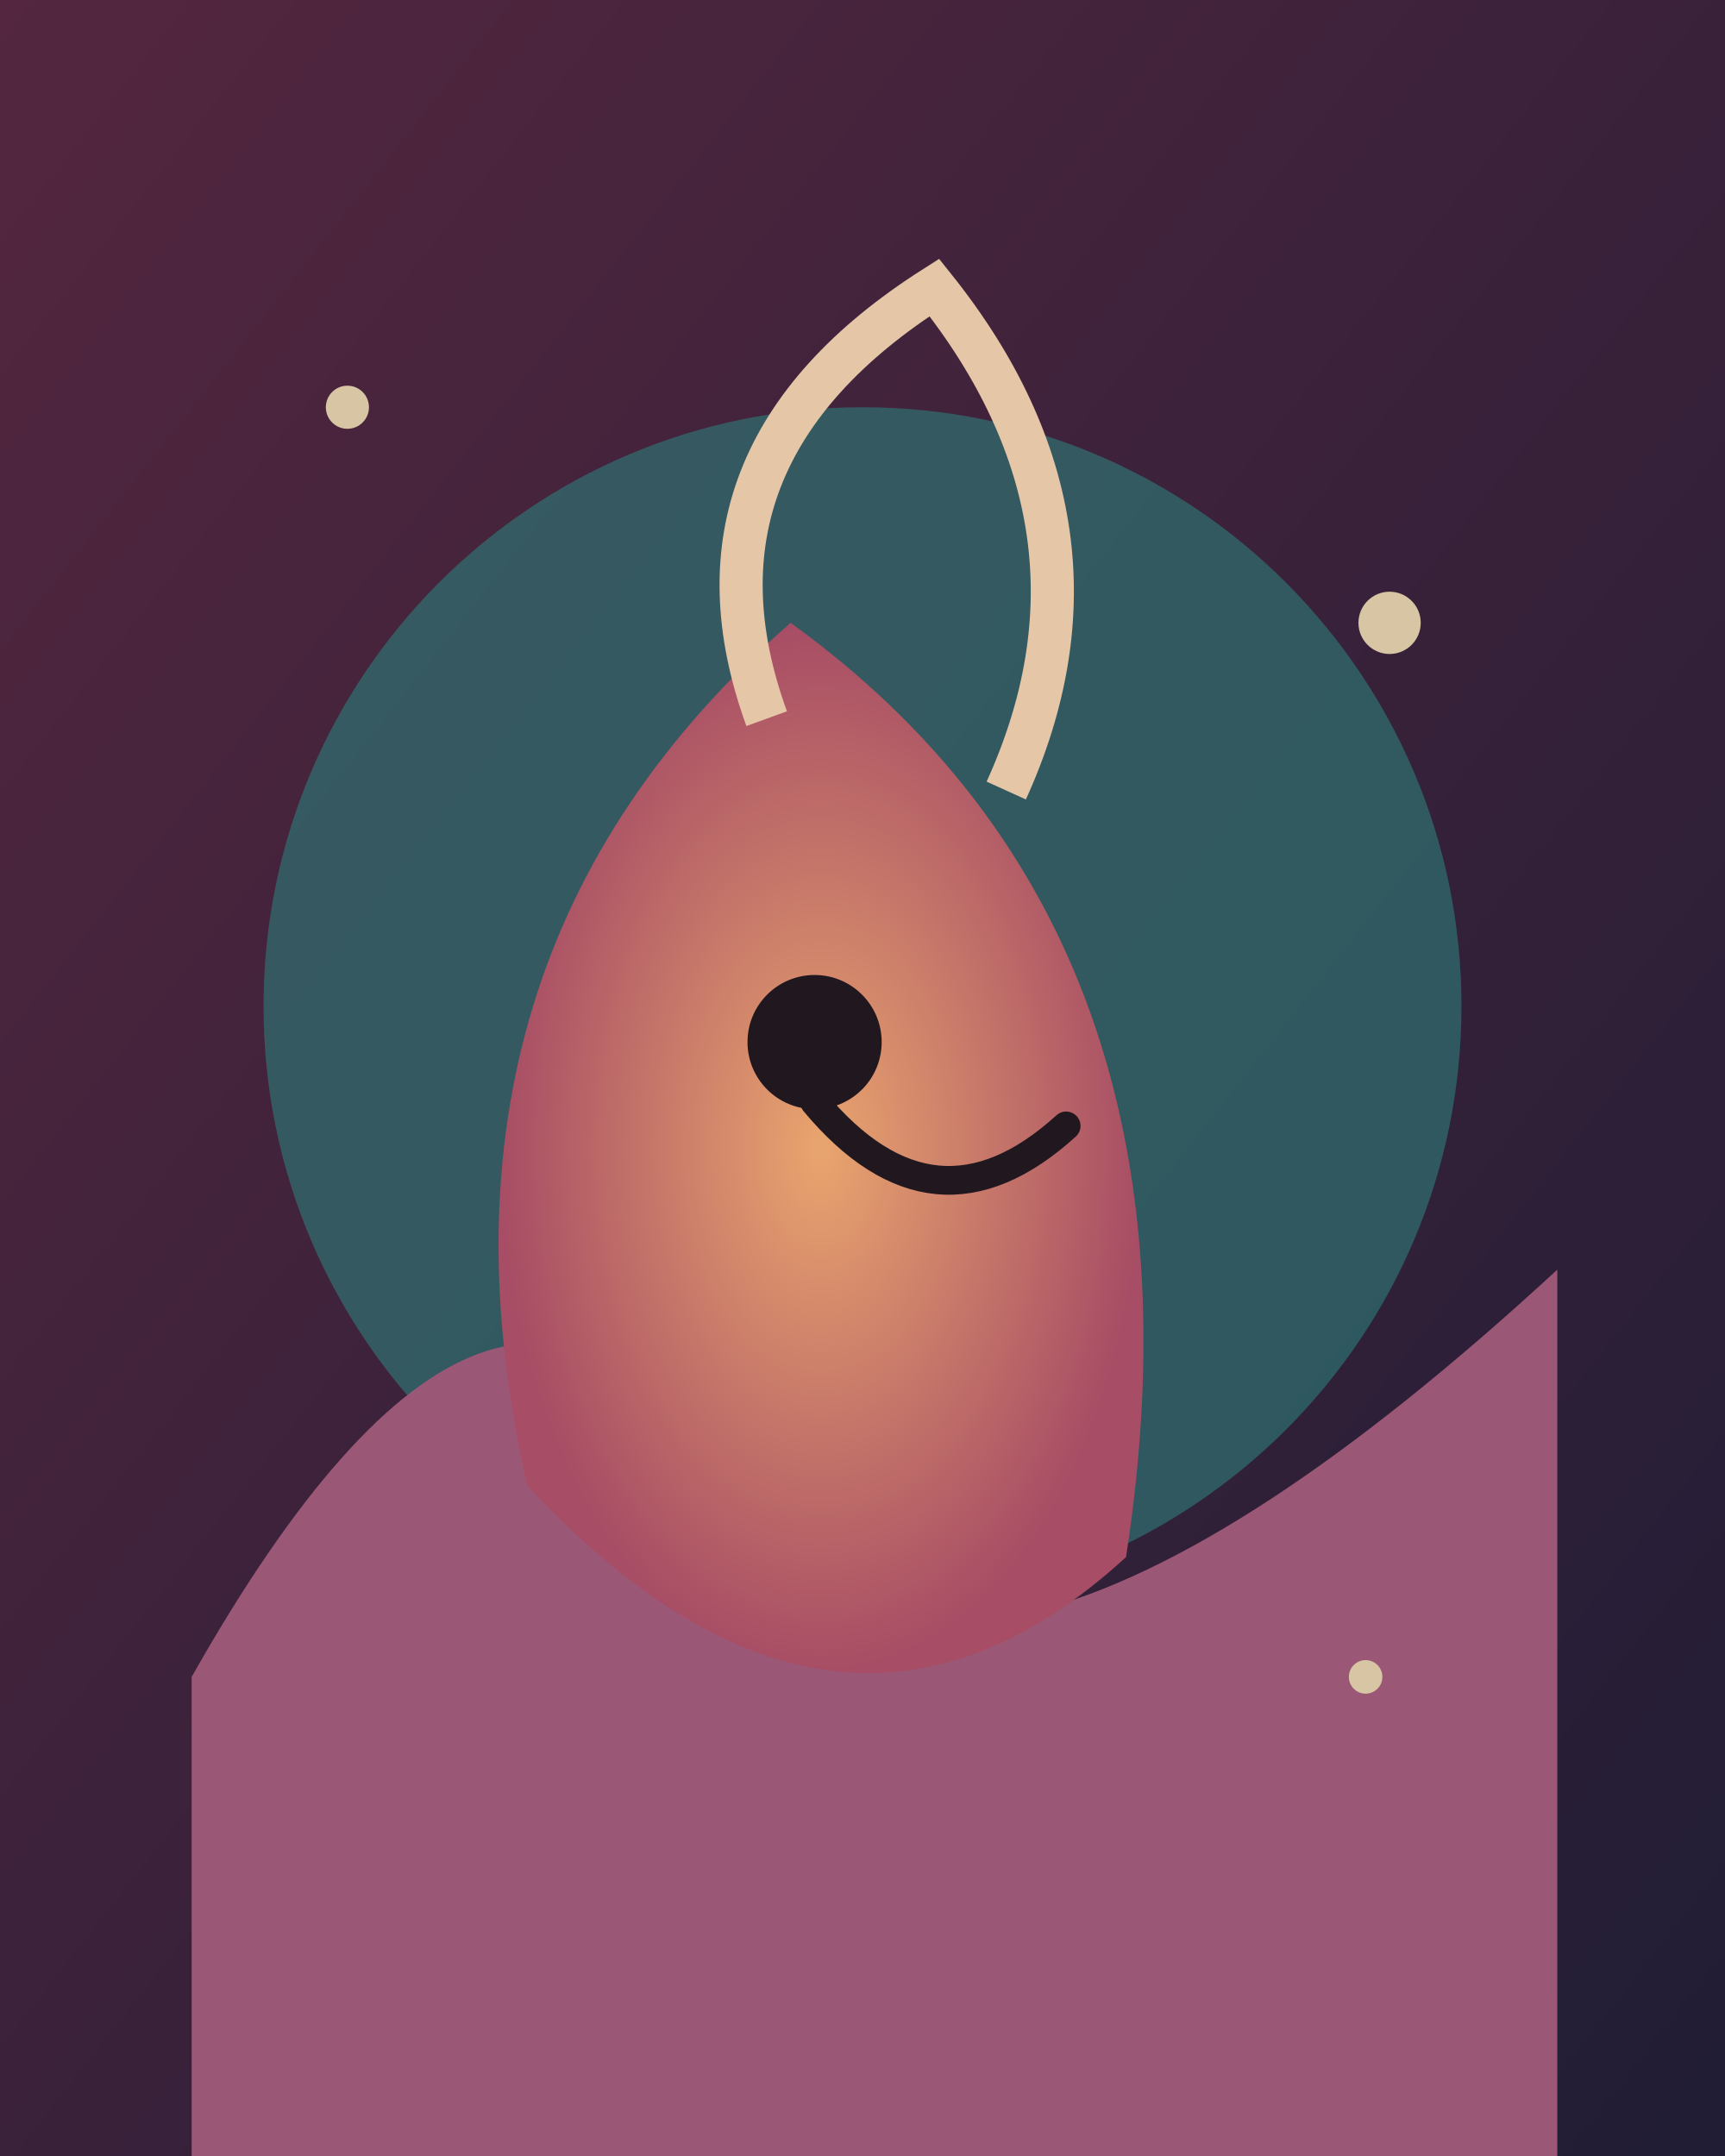
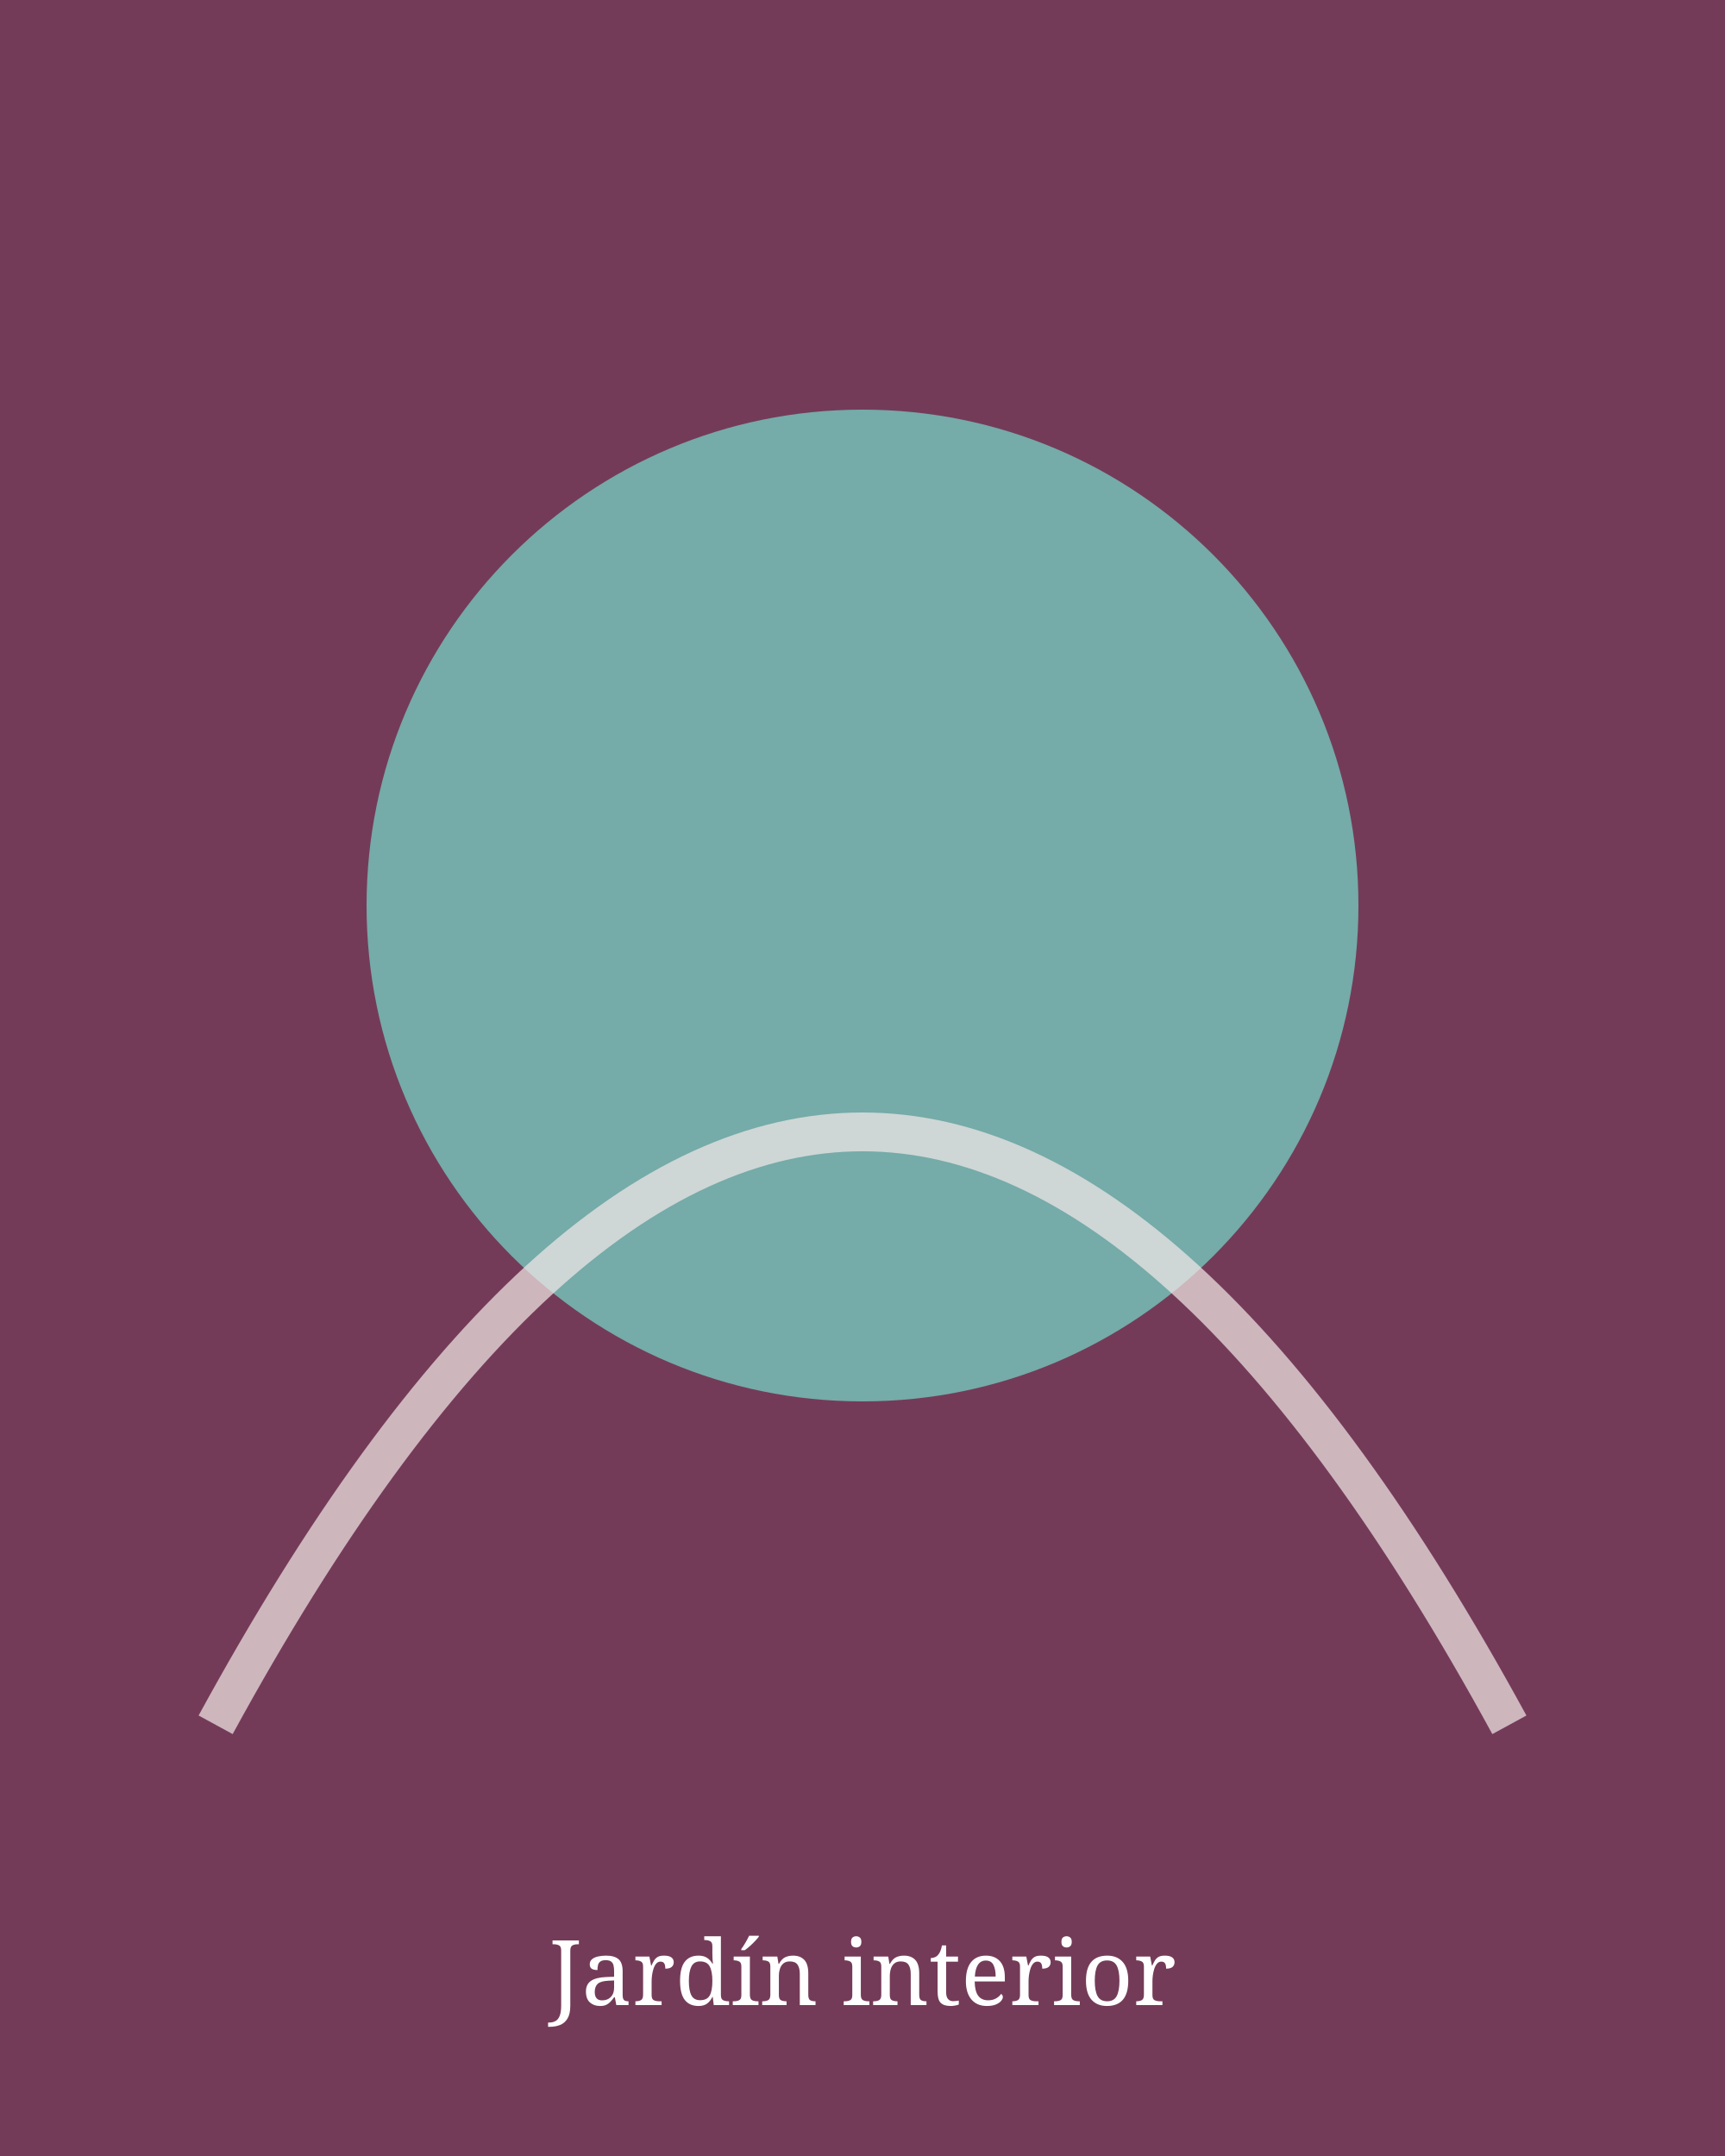
- <svg xmlns="http://www.w3.org/2000/svg" viewBox="0 0 720 900">
-   <defs>
-     <linearGradient id="a" x2="1" y2="1">
-       <stop stop-color="#54263f" />
-       <stop offset="1" stop-color="#201d35" />
-     </linearGradient>
-     <radialGradient id="b">
-       <stop stop-color="#e9a56e" />
-       <stop offset="1" stop-color="#a74d65" />
-     </radialGradient>
-   </defs>
-   <rect width="720" height="900" fill="url(#a)" />
-   <circle cx="360" cy="420" r="250" fill="#2e7774" opacity=".65" />
-   <path d="M80 700Q210 470 300 620T650 530V900H80Z" fill="#9b5876" />
-   <path d="M220 620Q170 400 330 260Q510 390 470 650Q350 760 220 620Z" fill="url(#b)" />
-   <path d="M320 300Q280 190 390 120Q470 220 420 330" fill="none" stroke="#e5c7a8" stroke-width="18" />
-   <circle cx="340" cy="435" r="28" fill="#21171f" />
-   <path d="M340 460Q390 520 445 470" fill="none" stroke="#21171f" stroke-width="12" stroke-linecap="round" />
-   <g fill="#d7c5a4">
-     <circle cx="145" cy="170" r="9" />
-     <circle cx="580" cy="260" r="13" />
-     <circle cx="570" cy="700" r="7" />
-   </g>
+ <svg xmlns="http://www.w3.org/2000/svg" width="800" height="1000" viewBox="0 0 800 1000">
+   <rect width="800" height="1000" fill="#743b58" />
+   <circle cx="400" cy="420" r="230" fill="#75c7bd" opacity=".8" />
+   <path d="M100 800 Q400 250 700 800" fill="none" stroke="#f3e9e8" stroke-width="18" opacity=".7" />
+   <text x="400" y="930" text-anchor="middle" font-family="Georgia" font-size="42" fill="#fff">Jardín interior</text>
</svg>
